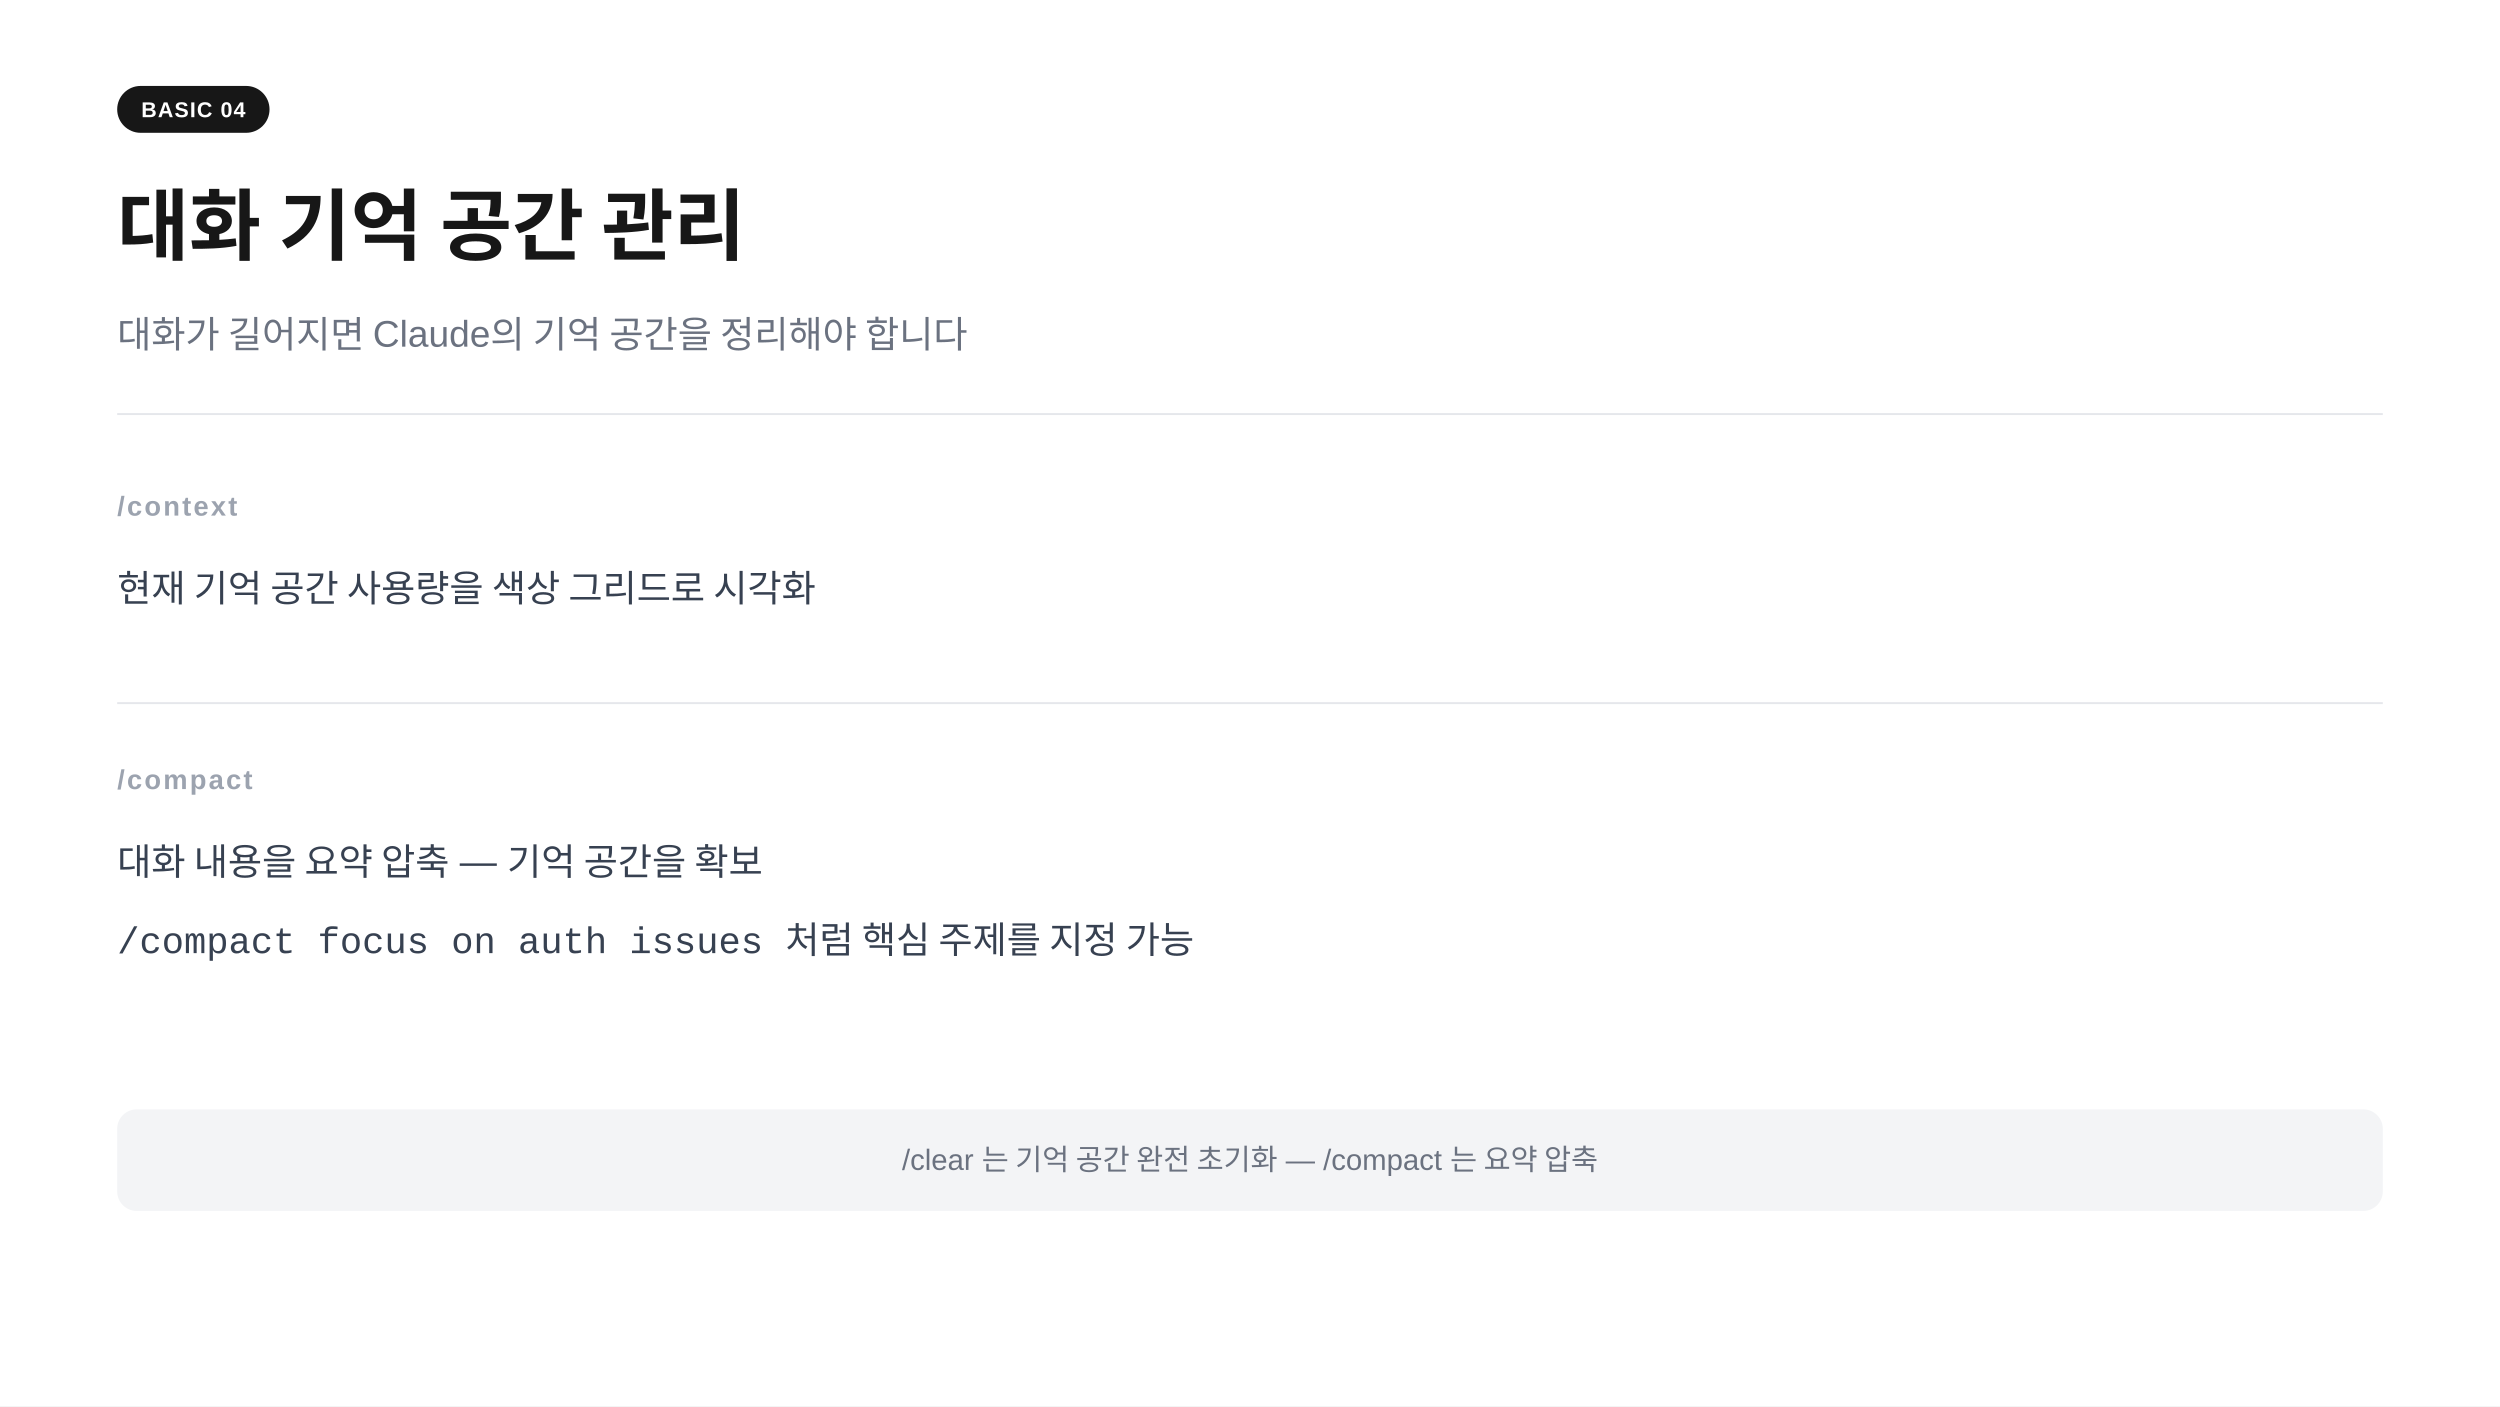
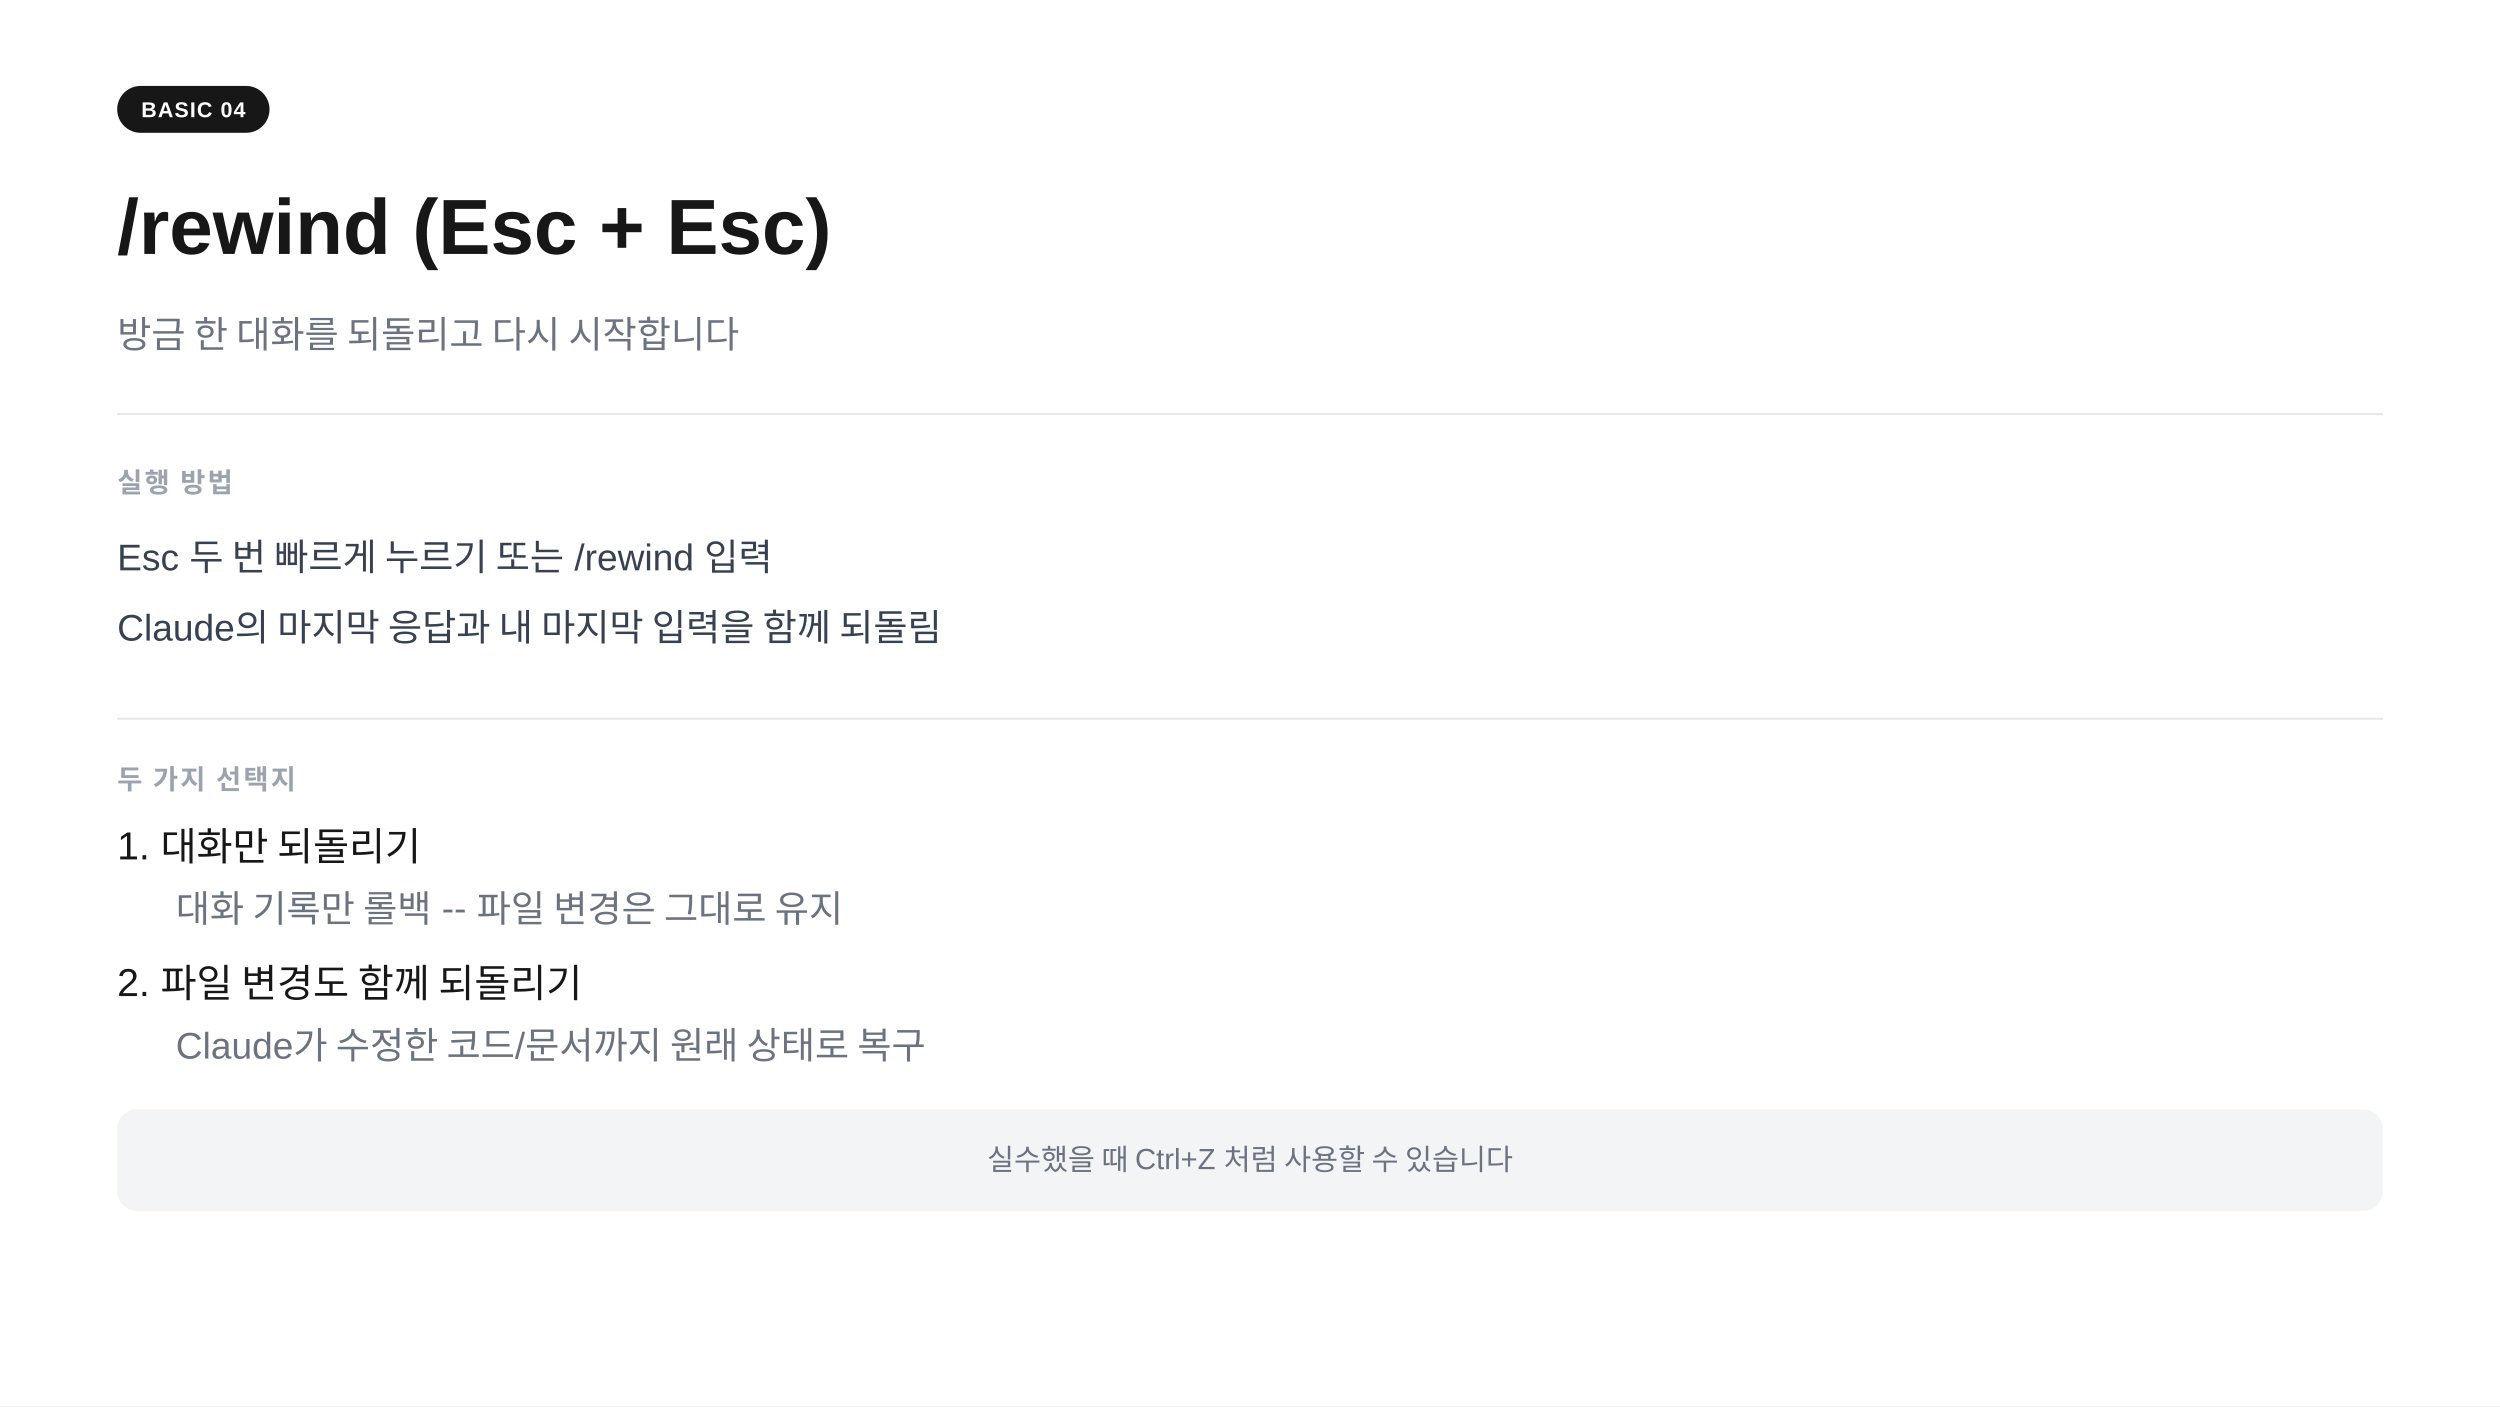
<svg xmlns="http://www.w3.org/2000/svg" width="1280" height="720" viewBox="0 0 1280 720">
  <rect width="1280" height="720" fill="#ffffff" />
  <rect x="60" y="44" width="78" height="24" rx="12" fill="#171717" />
  <text x="99" y="60" text-anchor="middle" font-family="-apple-system,BlinkMacSystemFont,'Segoe UI',Arial,sans-serif" font-size="11" font-weight="700" fill="#ffffff" letter-spacing="0.05em">BASIC 04</text>
-   <text x="60" y="130" font-family="-apple-system,BlinkMacSystemFont,'Segoe UI',Arial,sans-serif" font-size="40" font-weight="700" fill="#171717">대화 기억 공간 관리</text>
-   <text x="60" y="178" font-family="-apple-system,BlinkMacSystemFont,'Segoe UI',Arial,sans-serif" font-size="19" fill="#6b7280">대화가 길어지면 Claude의 기억 공간을 정리해야 합니다</text>
+   <text x="60" y="130" font-family="-apple-system,BlinkMacSystemFont,'Segoe UI',Arial,sans-serif" font-size="40" font-weight="700" fill="#171717">/rewind  (Esc + Esc)</text>
+   <text x="60" y="178" font-family="-apple-system,BlinkMacSystemFont,'Segoe UI',Arial,sans-serif" font-size="19" fill="#6b7280">방금 한 대화를 되돌리고 다시 시작합니다</text>
  <line x1="60" y1="212" x2="1220" y2="212" stroke="#e5e7eb" stroke-width="1" />
-   <text x="60" y="264" font-family="-apple-system,BlinkMacSystemFont,'Segoe UI',Arial,sans-serif" font-size="14" font-weight="600" fill="#9ca3af" letter-spacing="0.08em">/context</text>
-   <text x="60" y="308" font-family="-apple-system,BlinkMacSystemFont,'Segoe UI',Arial,sans-serif" font-size="19" fill="#374151">현재 기억 공간 사용량을 색상 그리드로 시각화</text>
-   <line x1="60" y1="360" x2="1220" y2="360" stroke="#e5e7eb" stroke-width="1" />
-   <text x="60" y="404" font-family="-apple-system,BlinkMacSystemFont,'Segoe UI',Arial,sans-serif" font-size="14" font-weight="600" fill="#9ca3af" letter-spacing="0.08em">/compact</text>
-   <text x="60" y="448" font-family="-apple-system,BlinkMacSystemFont,'Segoe UI',Arial,sans-serif" font-size="19" fill="#374151">대화 내용을 요약 압축  —  기억 공간을 확보</text>
-   <text x="60" y="488" font-family="'Courier New',Courier,monospace" font-size="19" fill="#374151">/compact focus on auth issues  처럼 핵심 주제를 지정 가능</text>
+   <text x="60" y="252" font-family="-apple-system,BlinkMacSystemFont,'Segoe UI',Arial,sans-serif" font-size="14" font-weight="600" fill="#9ca3af" letter-spacing="0.08em">실행 방법</text>
+   <text x="60" y="292" font-family="-apple-system,BlinkMacSystemFont,'Segoe UI',Arial,sans-serif" font-size="19" fill="#374151">Esc  두 번 빠르게 누르기  또는  /rewind 입력</text>
+   <text x="60" y="328" font-family="-apple-system,BlinkMacSystemFont,'Segoe UI',Arial,sans-serif" font-size="19" fill="#374151">Claude의 마지막 응답과 내 마지막 입력을 함께 되돌림</text>
+   <line x1="60" y1="368" x2="1220" y2="368" stroke="#e5e7eb" stroke-width="1" />
+   <text x="60" y="404" font-family="-apple-system,BlinkMacSystemFont,'Segoe UI',Arial,sans-serif" font-size="14" font-weight="600" fill="#9ca3af" letter-spacing="0.08em">두 가지 선택지</text>
+   <text x="60" y="440" font-family="-apple-system,BlinkMacSystemFont,'Segoe UI',Arial,sans-serif" font-size="20" fill="#171717">1.  대화만 되돌리기</text>
+   <text x="90" y="472" font-family="-apple-system,BlinkMacSystemFont,'Segoe UI',Arial,sans-serif" font-size="19" fill="#6b7280">대화 기록만 롤백  --  파일 변경은 그대로 유지</text>
+   <text x="60" y="510" font-family="-apple-system,BlinkMacSystemFont,'Segoe UI',Arial,sans-serif" font-size="20" fill="#171717">2.  파일 변경도 함께 되돌리기</text>
+   <text x="90" y="542" font-family="-apple-system,BlinkMacSystemFont,'Segoe UI',Arial,sans-serif" font-size="19" fill="#6b7280">Claude가 수정한 코드/문서까지 원래 상태로 복구</text>
  <rect x="60" y="568" width="1160" height="52" rx="10" fill="#f3f4f6" />
-   <text x="640" y="599" text-anchor="middle" font-family="-apple-system,BlinkMacSystemFont,'Segoe UI',Arial,sans-serif" font-size="15" fill="#6b7280">/clear 는 기억 공간 완전 초기화  —  /compact 는 요약 압축</text>
+   <text x="640" y="599" text-anchor="middle" font-family="-apple-system,BlinkMacSystemFont,'Segoe UI',Arial,sans-serif" font-size="15" fill="#6b7280">실수했을 때 Ctrl+Z 처럼 사용할 수 있습니다</text>
</svg>
